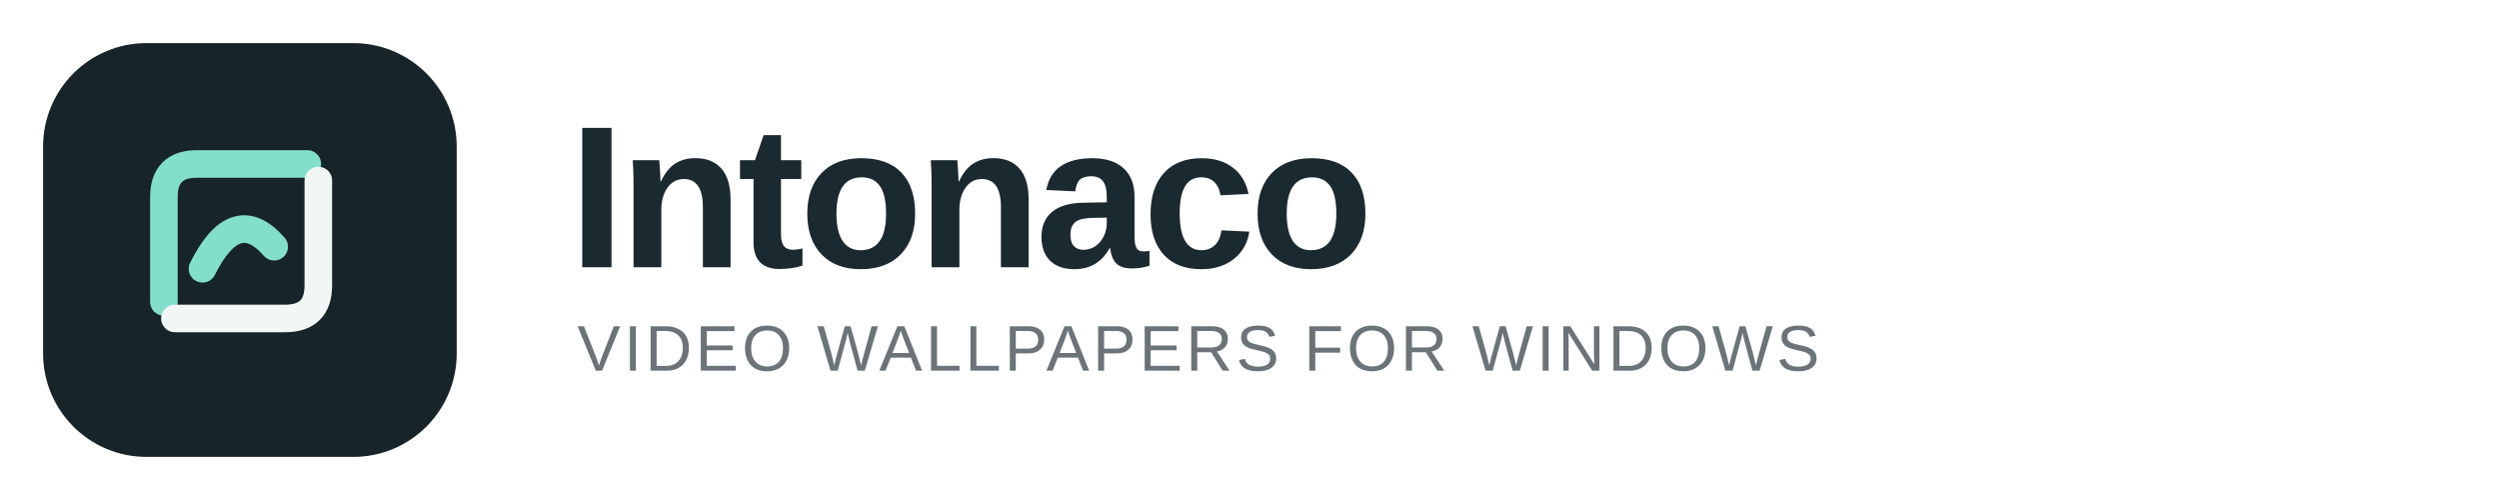
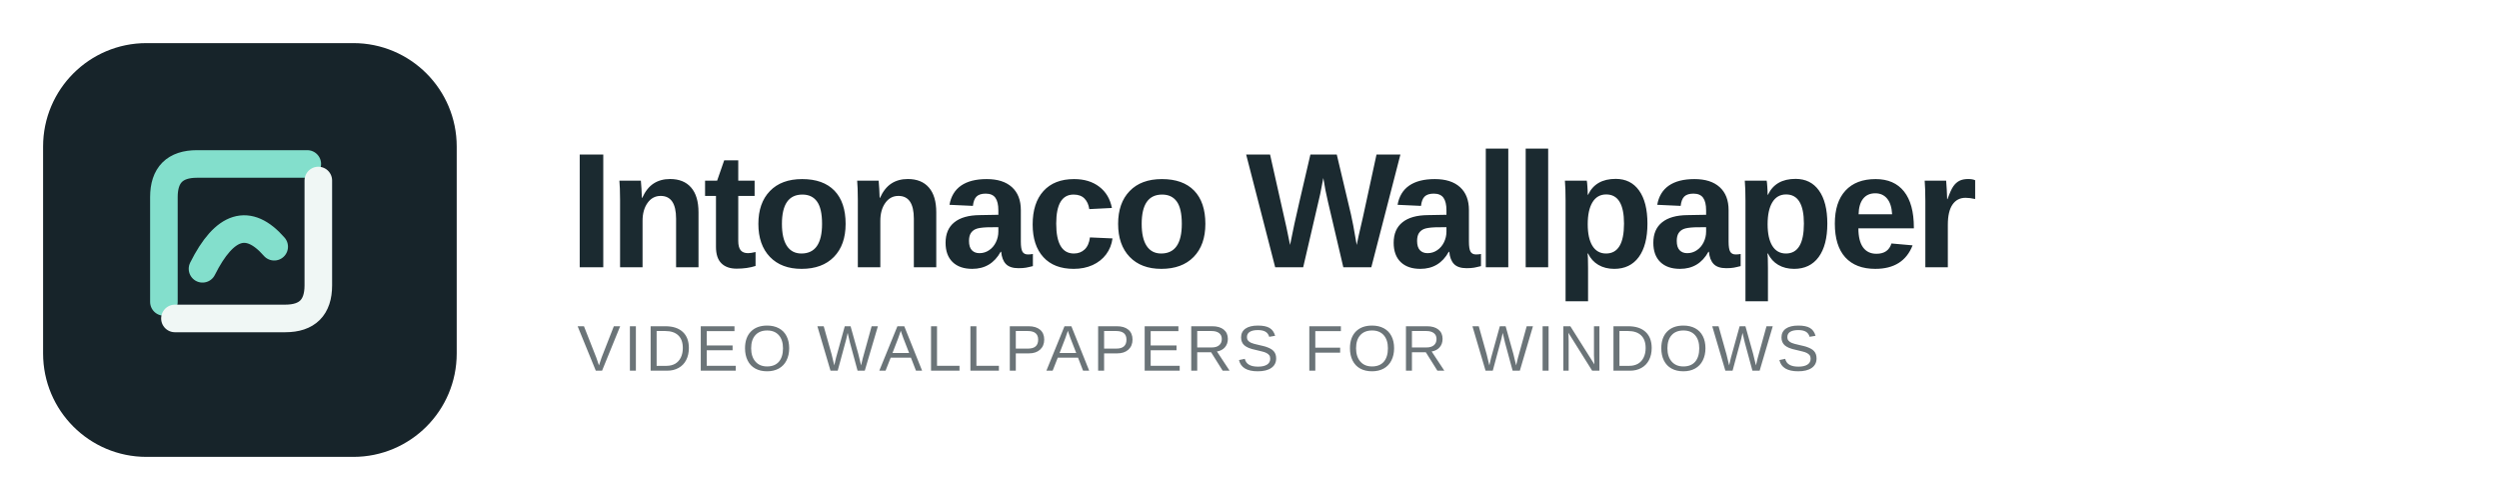
- <svg xmlns="http://www.w3.org/2000/svg" viewBox="0 0 580 116" role="img" aria-label="Intonaco — video wallpapers for Windows">
+ <svg xmlns="http://www.w3.org/2000/svg" viewBox="0 0 580 116" role="img" aria-label="Intonaco Wallpaper — video wallpapers for Windows">
  <rect x="10" y="10" width="96" height="96" rx="24" fill="#17242A" />
  <g transform="translate(15 15) scale(1.28)">
    <path d="M18 43V24Q18 18 24 18H44" fill="none" stroke="#83DFCC" stroke-width="5" stroke-linecap="round" stroke-linejoin="round" />
    <path d="M46 21V40Q46 46 40 46H20" fill="none" stroke="#F0F7F5" stroke-width="5" stroke-linecap="round" stroke-linejoin="round" />
    <path d="M25 37Q31 25 38 33" fill="none" stroke="#83DFCC" stroke-width="5" stroke-linecap="round" />
  </g>
-   <text x="132" y="62" font-size="47" font-weight="700" font-family="Segoe UI, Arial, sans-serif" letter-spacing="-1.3" fill="#1B2A30">Intonaco</text>
+   <text x="132" y="62" font-size="38" font-weight="700" font-family="Segoe UI, Arial, sans-serif" letter-spacing="-1.3" fill="#1B2A30">Intonaco Wallpaper</text>
  <text x="134" y="86" font-size="15" font-weight="500" font-family="Segoe UI, Arial, sans-serif" fill="#1B2A30" opacity=".65" letter-spacing=".8">VIDEO WALLPAPERS FOR WINDOWS</text>
</svg>
